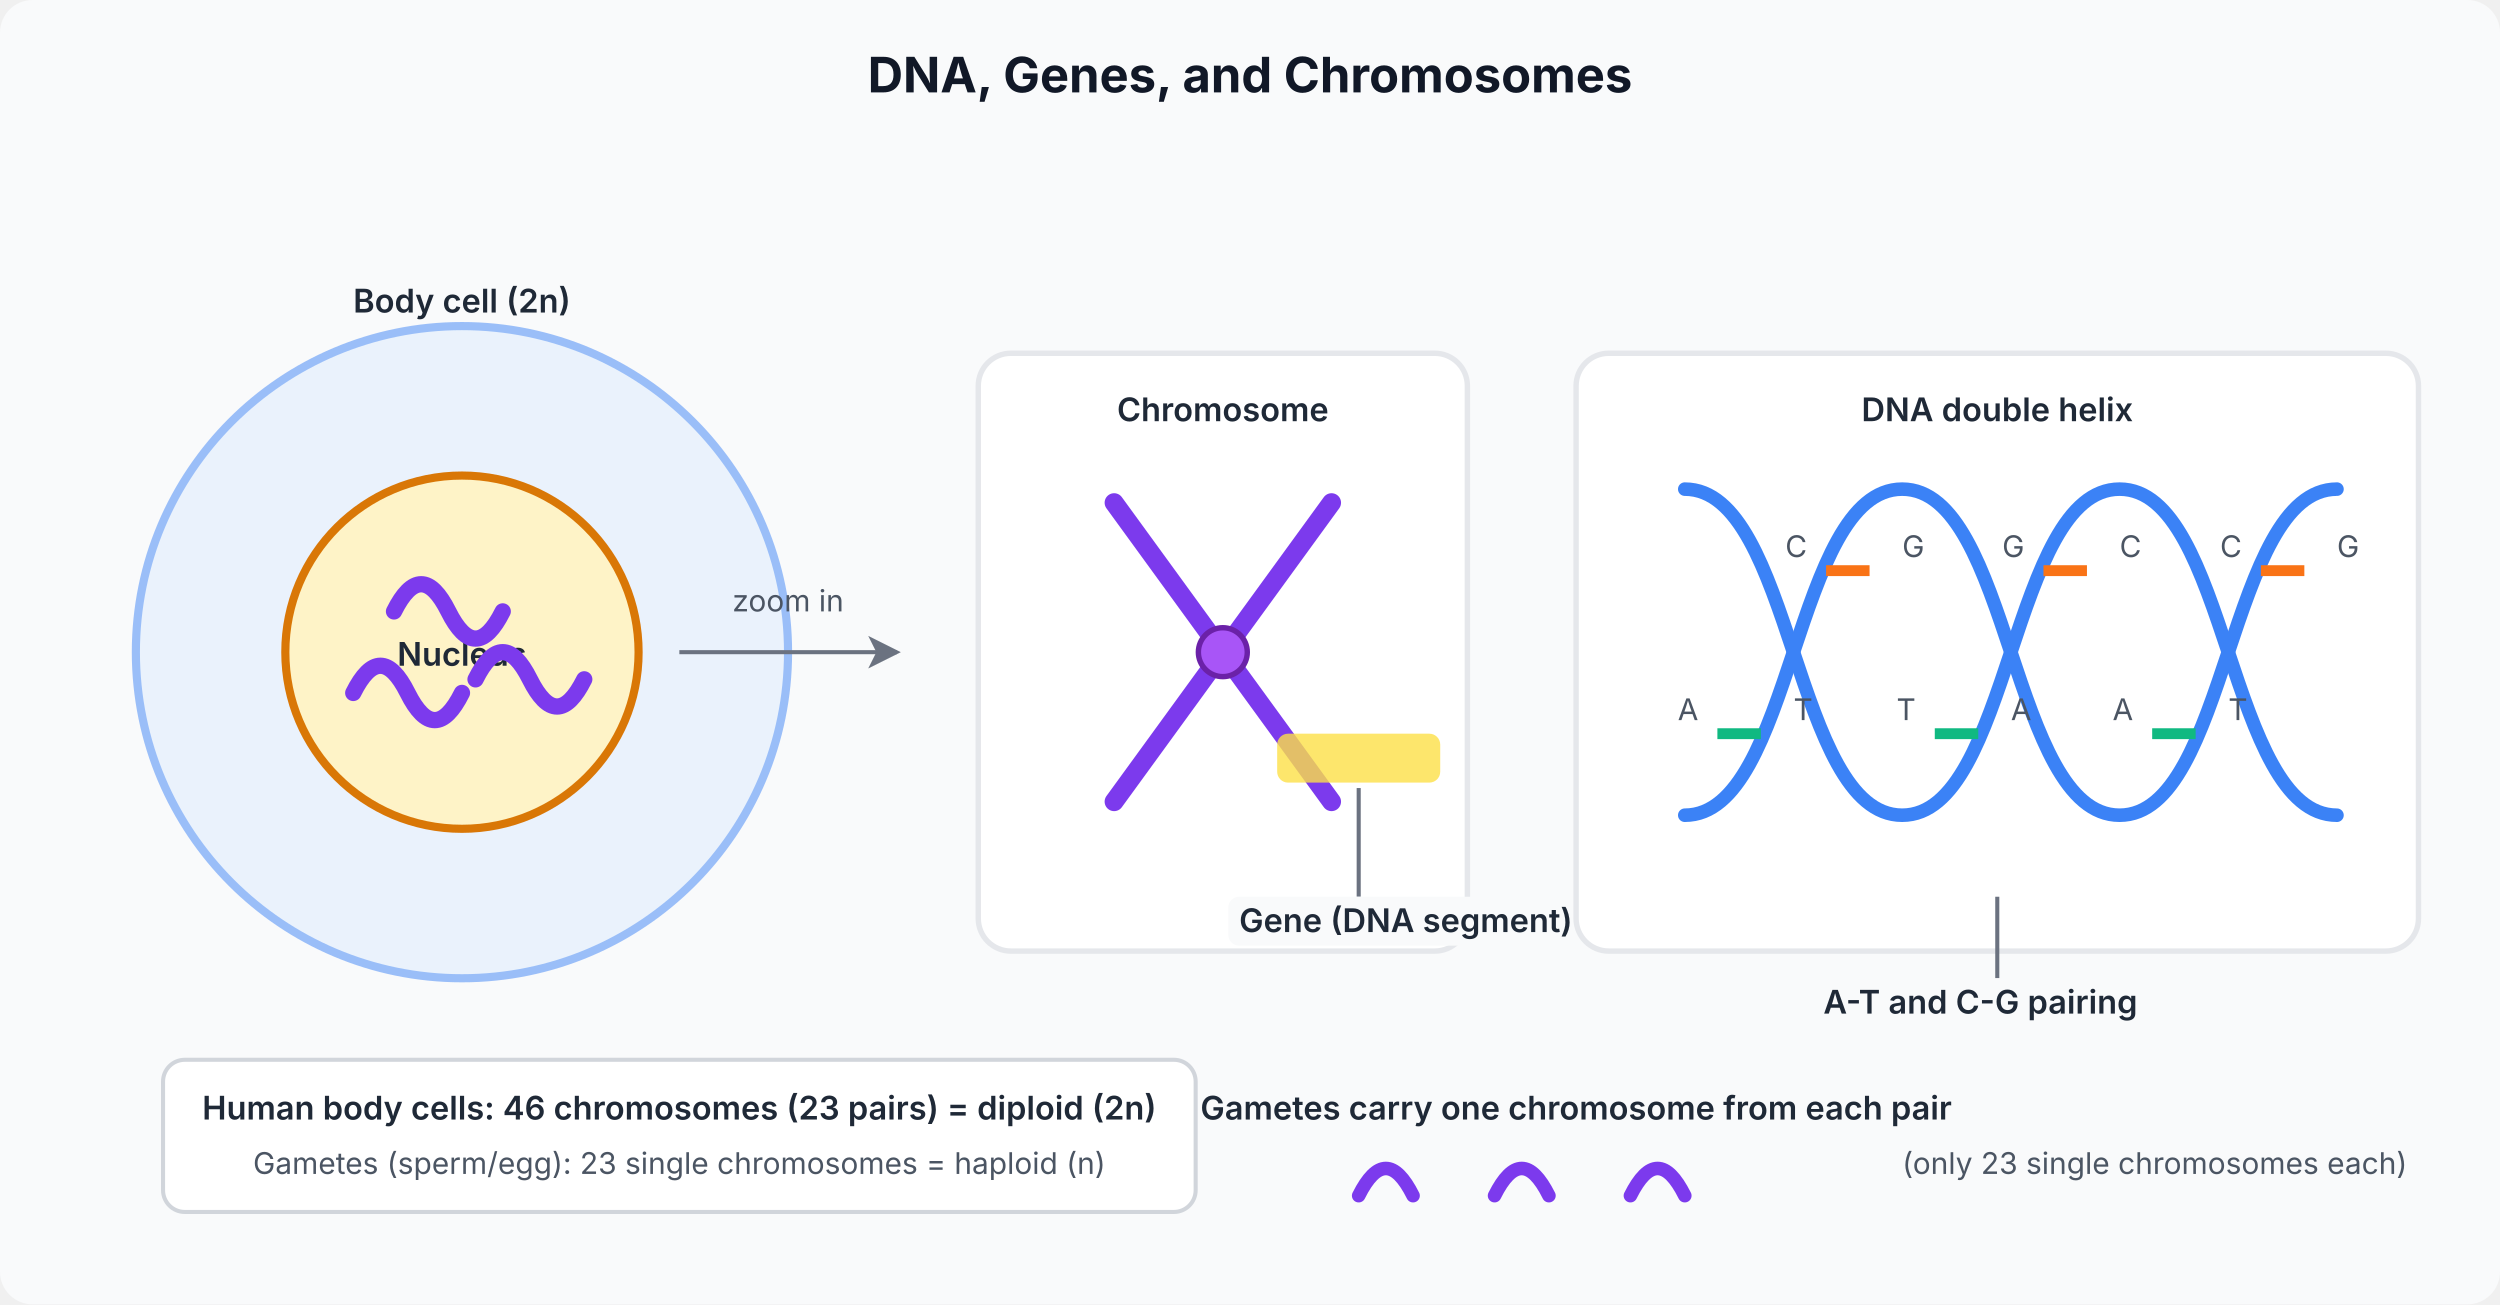
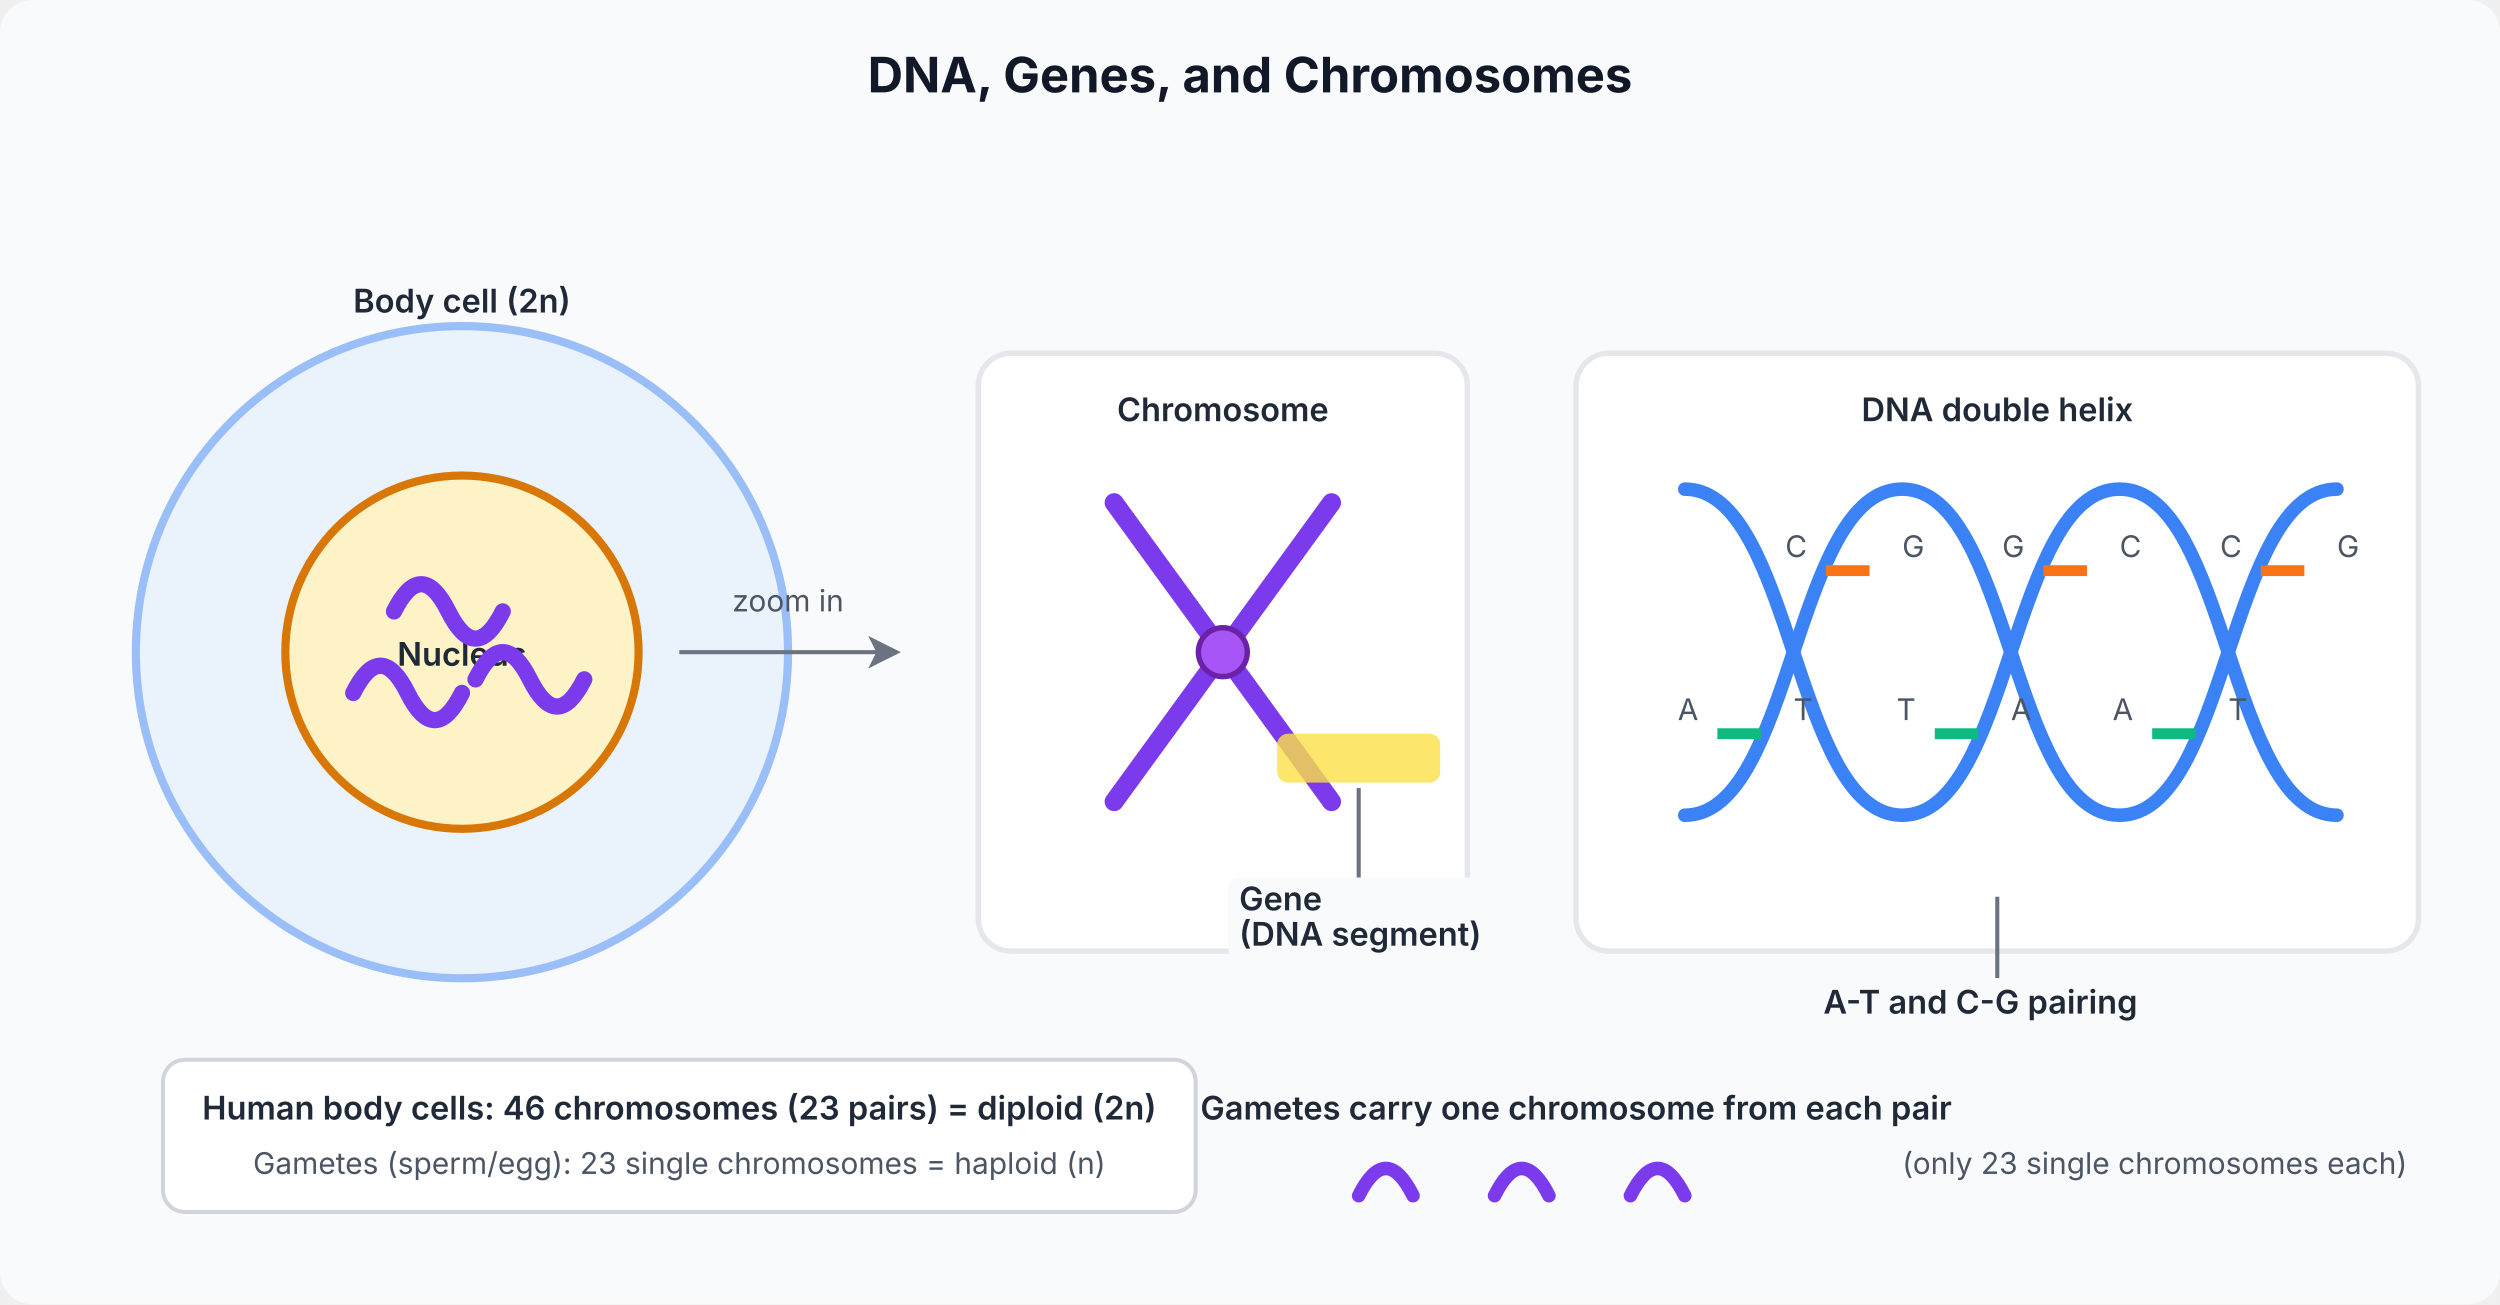
<svg xmlns="http://www.w3.org/2000/svg" viewBox="0 0 920 480" role="img" aria-labelledby="title desc">
  <defs>
    <style>
      .label { font-family: system-ui, -apple-system, BlinkMacSystemFont, sans-serif; font-size: 12px; font-weight: 600; fill: #1f2937; }
      .sublabel { font-family: system-ui, -apple-system, BlinkMacSystemFont, sans-serif; font-size: 11px; fill: #4b5563; }
      .title { font-family: system-ui, -apple-system, BlinkMacSystemFont, sans-serif; font-size: 18px; font-weight: 700; fill: #111827; }
      .line { stroke: #6b7280; stroke-width: 1.5; fill: none; }
      .label-bg { fill: #f9fafb; }
    </style>
    <marker id="arrow" markerWidth="8" markerHeight="8" refX="7" refY="4" orient="auto">
      <path d="M0,0 L8,4 L0,8 L2,4 Z" fill="#6b7280" />
    </marker>
  </defs>
  <rect width="920" height="480" fill="#f9fafb" rx="12" />
  <text x="460" y="34" text-anchor="middle" class="title">DNA, Genes, and Chromosomes</text>
  <circle cx="170" cy="240" r="120" fill="#dbeafe" stroke="#3b82f6" stroke-width="3" opacity="0.5" />
  <text x="170" y="115" text-anchor="middle" class="label">Body cell (2n)</text>
  <circle cx="170" cy="240" r="65" fill="#fef3c7" stroke="#d97706" stroke-width="3" />
  <text x="170" y="245" text-anchor="middle" class="label">Nucleus</text>
  <g stroke="#7c3aed" stroke-width="6" fill="none" stroke-linecap="round">
    <path d="M145,225 Q155,205 165,225 Q175,245 185,225" />
    <path d="M175,250 Q185,230 195,250 Q205,270 215,250" />
    <path d="M130,255 Q140,235 150,255 Q160,275 170,255" />
  </g>
  <line x1="250" y1="240" x2="330" y2="240" class="line" marker-end="url(#arrow)" />
  <text x="290" y="225" text-anchor="middle" class="sublabel">zoom in</text>
  <rect x="360" y="130" width="180" height="220" rx="12" fill="#ffffff" stroke="#e5e7eb" stroke-width="2" />
  <text x="450" y="155" text-anchor="middle" class="label">Chromosome</text>
  <g stroke="#7c3aed" stroke-width="7" fill="none" stroke-linecap="round">
    <path d="M410,185 Q450,240 490,295" />
    <path d="M490,185 Q450,240 410,295" />
  </g>
  <circle cx="450" cy="240" r="9" fill="#a855f7" stroke="#6b21a8" stroke-width="2" />
  <rect x="470" y="270" width="60" height="18" rx="4" fill="#fde047" opacity="0.8" />
-   <line x1="500" y1="290" x2="500" y2="330" class="line" />
-   <rect x="452" y="330" width="96" height="18" rx="4" class="label-bg" />
-   <text x="456" y="343" class="label">Gene (DNA segment)</text>
+   <line x1="500" y1="290" x2="500" y2="323" class="line" />
+   <rect x="452" y="323" width="96" height="30" rx="4" class="label-bg" />
+   <text x="456" y="335" class="label">Gene</text>
+   <text x="456" y="348" class="label">(DNA segment)</text>
  <rect x="580" y="130" width="310" height="220" rx="12" fill="#ffffff" stroke="#e5e7eb" stroke-width="2" />
  <text x="735" y="155" text-anchor="middle" class="label">DNA double helix</text>
  <path d="M620,180 C660,180 660,300 700,300 C740,300 740,180 780,180 C820,180 820,300 860,300" fill="none" stroke="#3b82f6" stroke-width="5" stroke-linecap="round" />
  <path d="M620,300 C660,300 660,180 700,180 C740,180 740,300 780,300 C820,300 820,180 860,180" fill="none" stroke="#3b82f6" stroke-width="5" stroke-linecap="round" />
  <line x1="632" y1="270" x2="648" y2="270" stroke="#10b981" stroke-width="4" />
  <text x="625" y="265" text-anchor="end" class="sublabel" fill="#047857">A</text>
  <text x="660" y="265" text-anchor="start" class="sublabel" fill="#047857">T</text>
  <line x1="672" y1="210" x2="688" y2="210" stroke="#f97316" stroke-width="4" />
  <text x="665" y="205" text-anchor="end" class="sublabel" fill="#c2410c">C</text>
  <text x="700" y="205" text-anchor="start" class="sublabel" fill="#c2410c">G</text>
  <line x1="712" y1="270" x2="728" y2="270" stroke="#10b981" stroke-width="4" />
  <text x="705" y="265" text-anchor="end" class="sublabel" fill="#047857">T</text>
  <text x="740" y="265" text-anchor="start" class="sublabel" fill="#047857">A</text>
  <line x1="752" y1="210" x2="768" y2="210" stroke="#f97316" stroke-width="4" />
  <text x="745" y="205" text-anchor="end" class="sublabel" fill="#c2410c">G</text>
  <text x="780" y="205" text-anchor="start" class="sublabel" fill="#c2410c">C</text>
  <line x1="792" y1="270" x2="808" y2="270" stroke="#10b981" stroke-width="4" />
  <text x="785" y="265" text-anchor="end" class="sublabel" fill="#047857">A</text>
  <text x="820" y="265" text-anchor="start" class="sublabel" fill="#047857">T</text>
  <line x1="832" y1="210" x2="848" y2="210" stroke="#f97316" stroke-width="4" />
  <text x="825" y="205" text-anchor="end" class="sublabel" fill="#c2410c">C</text>
  <text x="860" y="205" text-anchor="start" class="sublabel" fill="#c2410c">G</text>
  <line x1="735" y1="330" x2="735" y2="360" class="line" />
  <rect x="667" y="360" width="136" height="18" rx="4" class="label-bg" />
  <text x="671" y="373" class="label">A-T and C-G pairing</text>
  <rect x="60" y="390" width="380" height="56" rx="8" fill="#ffffff" stroke="#d1d5db" stroke-width="1.5" />
  <text x="250" y="412" text-anchor="middle" class="label">Human body cells: 46 chromosomes (23 pairs) = diploid (2n)</text>
  <text x="250" y="432" text-anchor="middle" class="sublabel">Gametes (sperm/egg): 23 single chromosomes = haploid (n)</text>
  <text x="580" y="412" text-anchor="middle" class="label">Gametes carry one chromosome from each pair</text>
  <g transform="translate(490, 425)" stroke="#7c3aed" stroke-width="5" fill="none" stroke-linecap="round">
    <path d="M10,15 Q20,-5 30,15" />
    <path d="M60,15 Q70,-5 80,15" />
    <path d="M110,15 Q120,-5 130,15" />
  </g>
  <text x="700" y="432" text-anchor="start" class="sublabel">(only 23 single chromosomes each)</text>
</svg>
